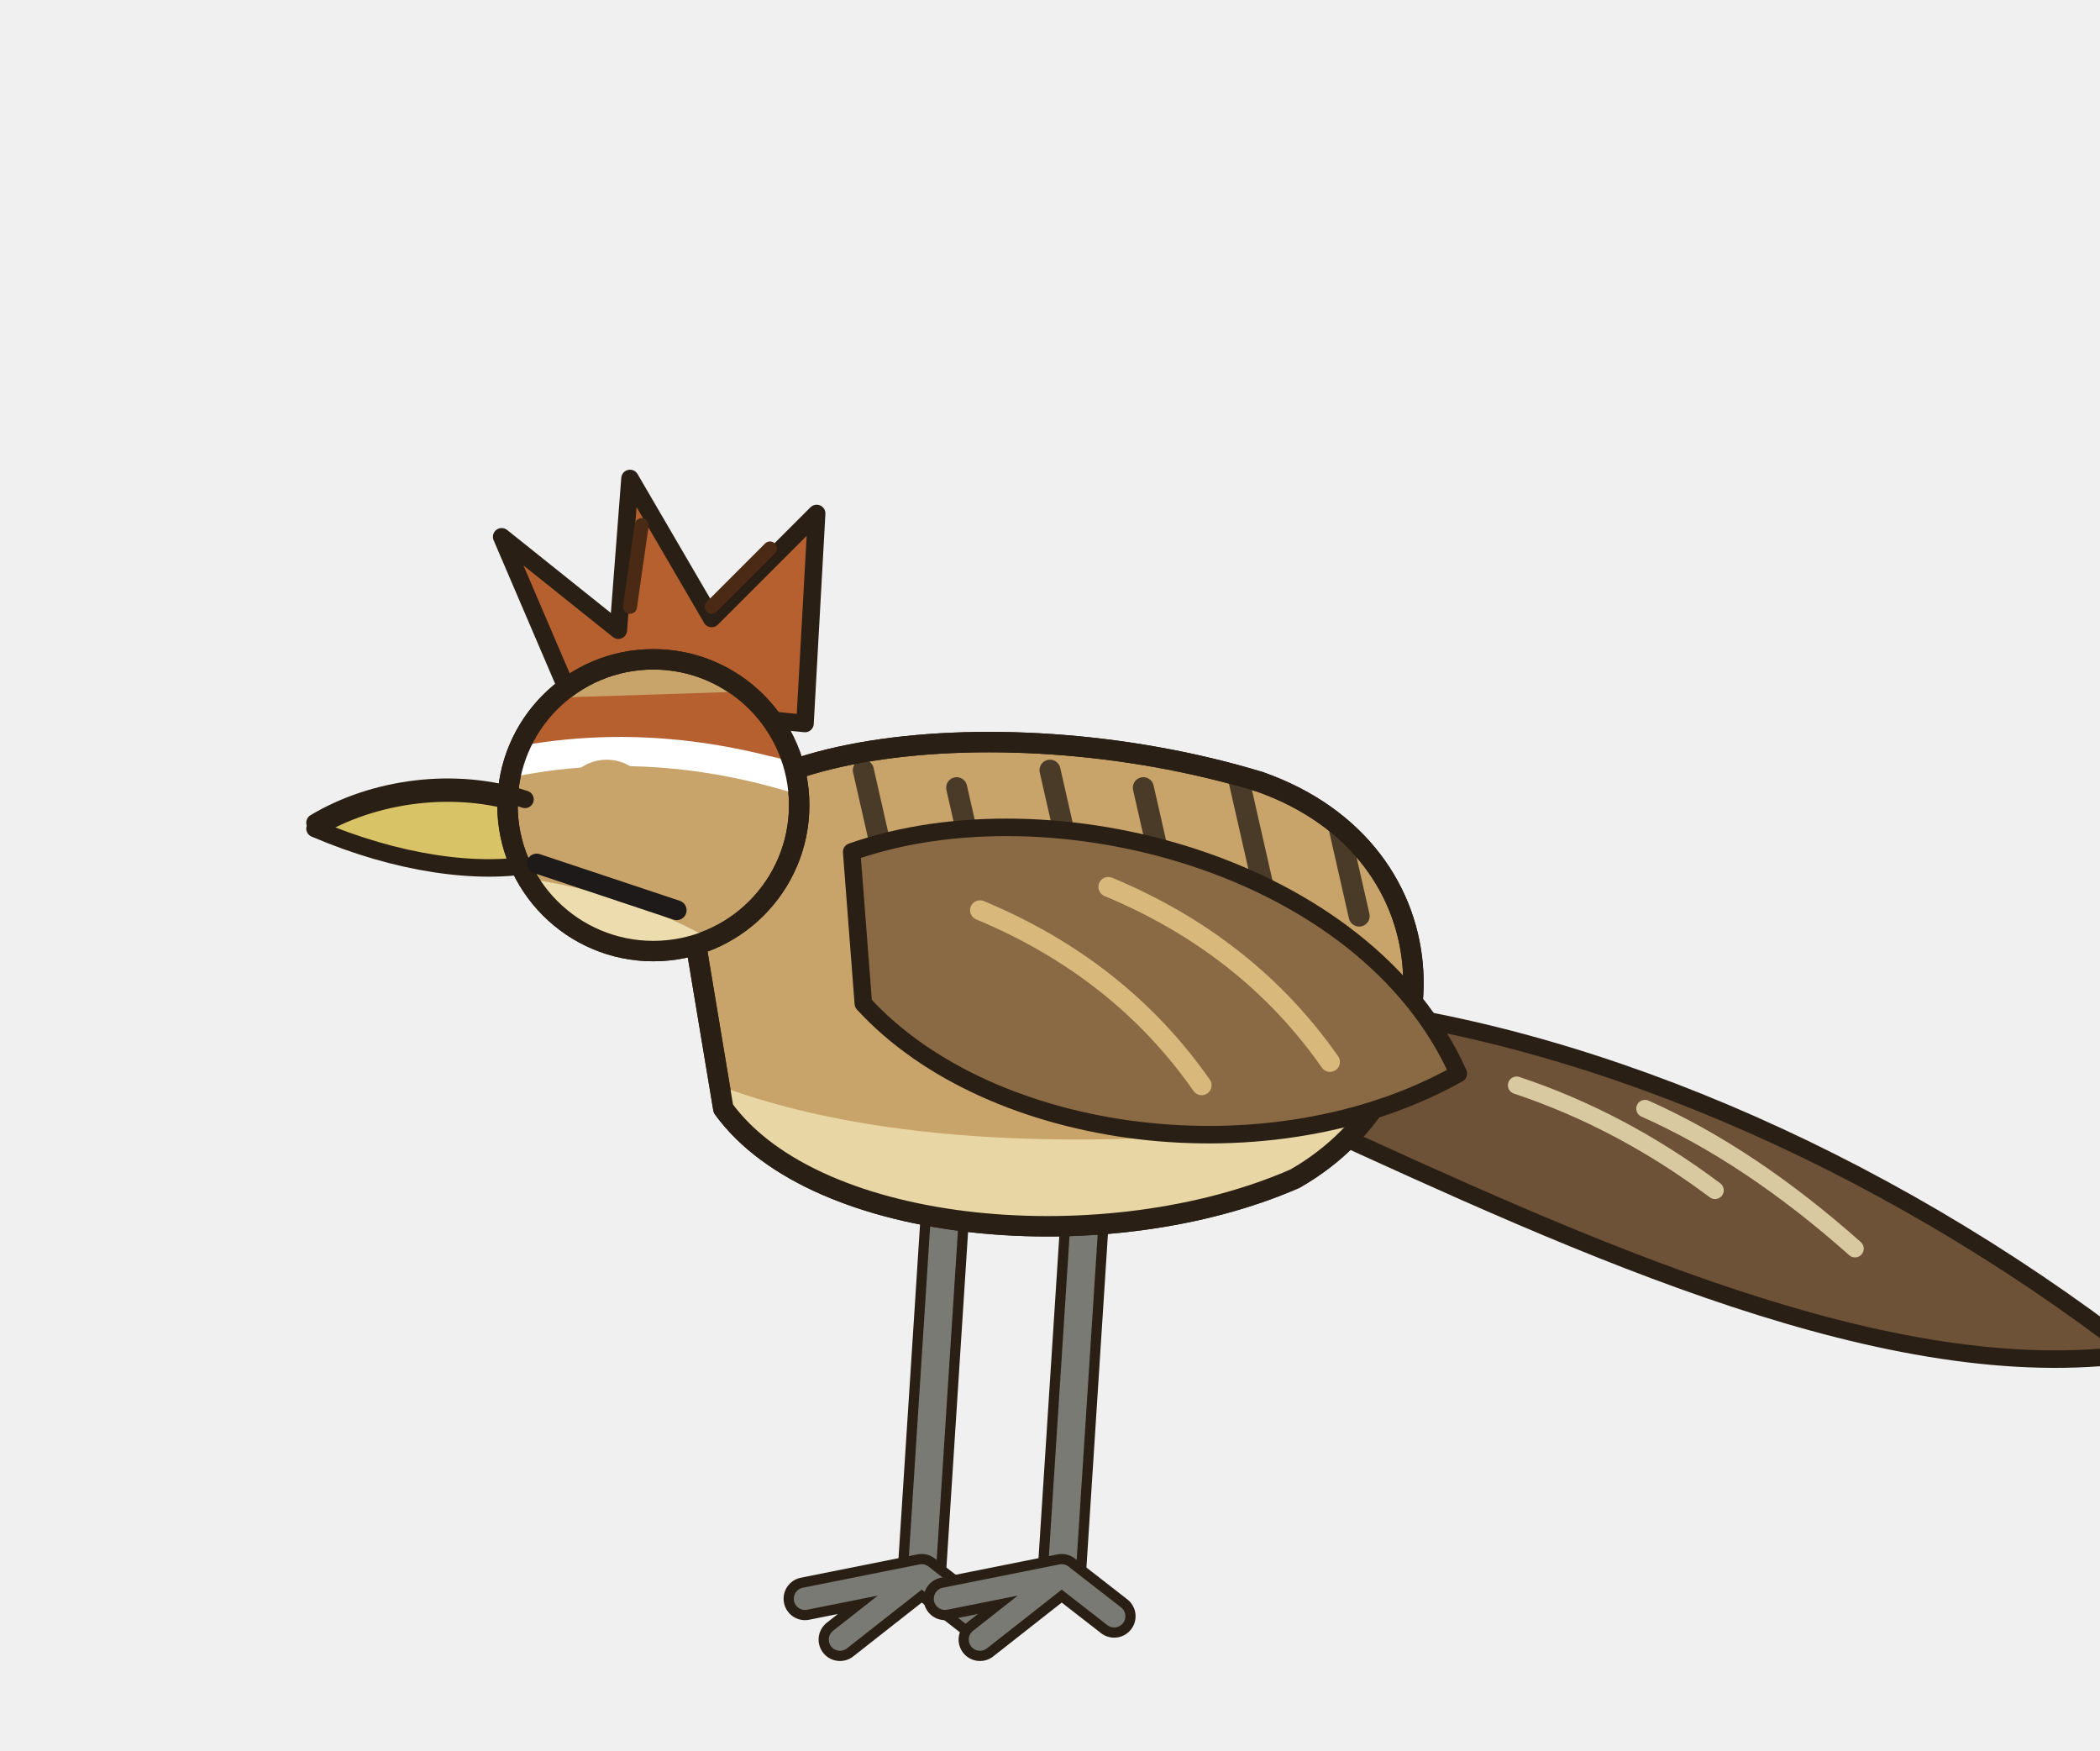
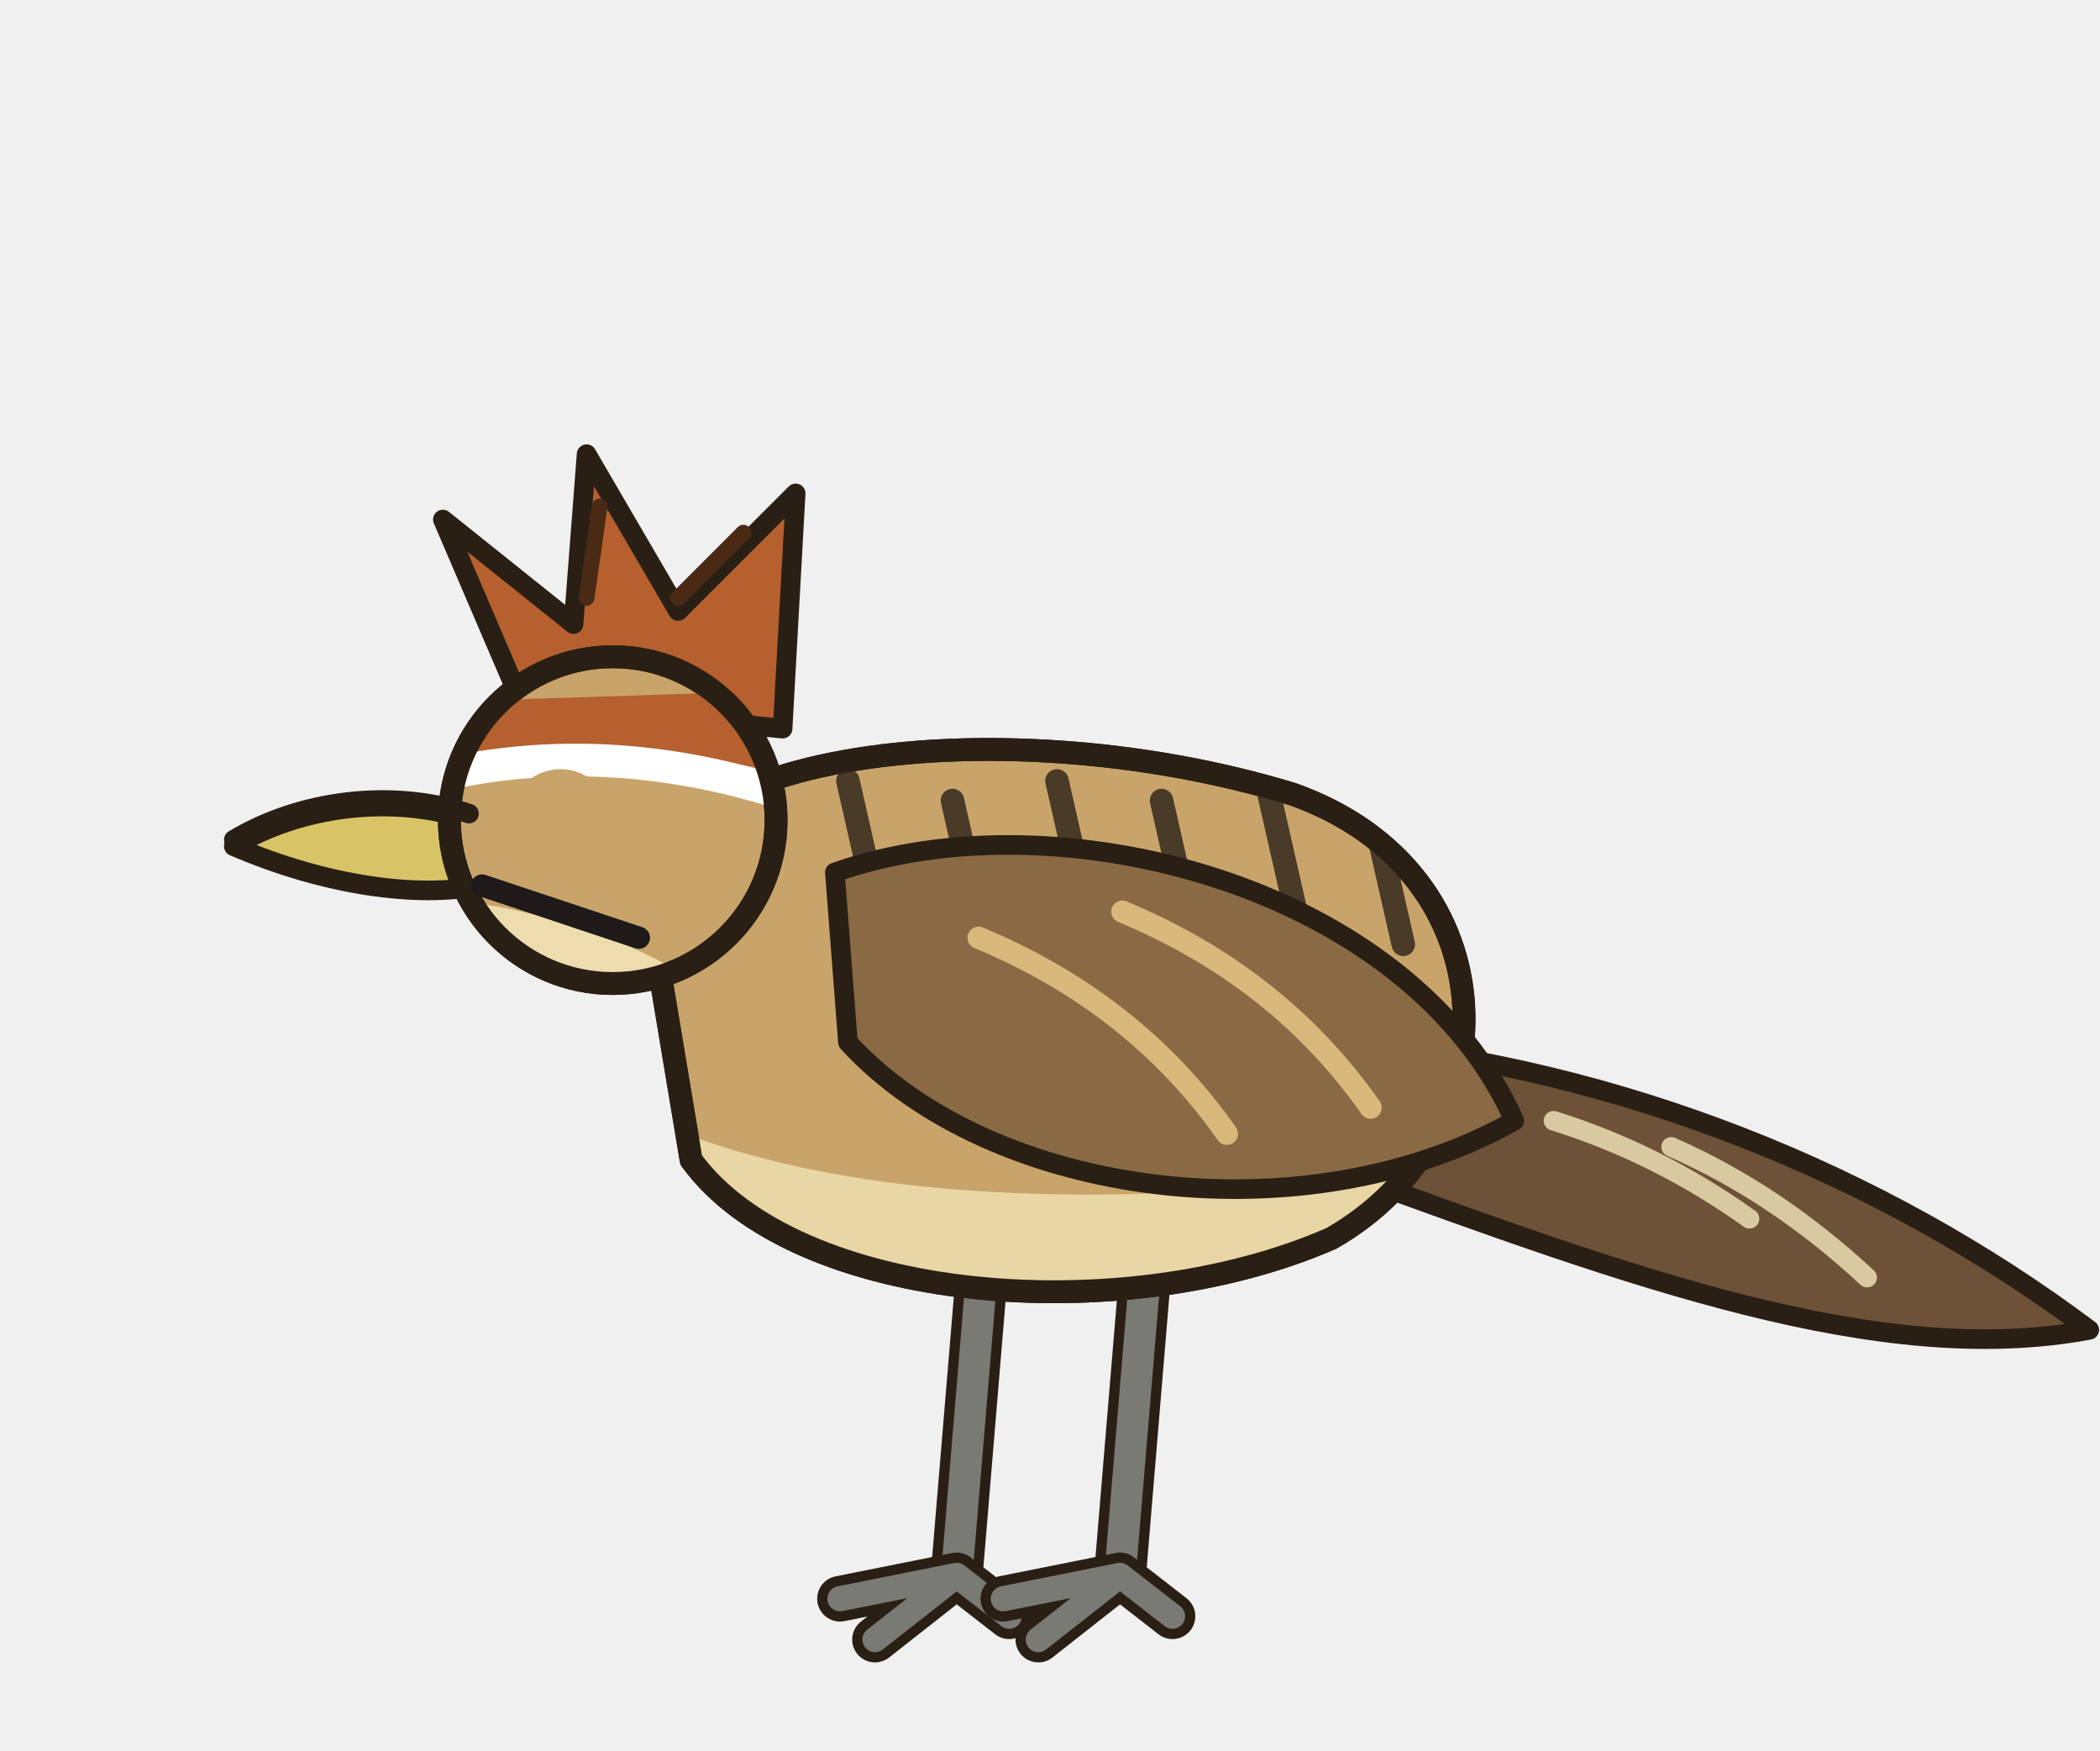
<svg xmlns="http://www.w3.org/2000/svg" role="img" aria-label="Crespín" viewBox="-20 0 360 300" width="360" height="300" style="overflow:visible">
-   <style>#m-root{transform-box:view-box;transform-origin:150px 275px;animation:br 3.6s ease-in-out infinite}@keyframes br{0%,100%{transform:scale(1,1)}50%{transform:scale(1,1.012)}}#m-head{transform-box:view-box;transform-origin:120px 156px;animation:hb 4.6s ease-in-out infinite}@keyframes hb{0%,100%{transform:rotate(0)}22%{transform:rotate(-7.0deg)}45%{transform:rotate(4.0deg) translateY(1px)}62%{transform:rotate(-3.0deg)}80%{transform:rotate(6.0deg)}}#m-tail{transform-box:view-box;transform-origin:204px 176px;animation:tl 3.1s ease-in-out infinite}@keyframes tl{0%,66%,100%{transform:rotate(0)}74%{transform:rotate(-9.9deg)}84%{transform:rotate(4.4deg)}92%{transform:rotate(-3.3deg)}}.lid{transform-box:fill-box;transform-origin:center;animation:bl 4.4s infinite}@keyframes bl{0%,92%,100%{transform:scaleY(0)}95%{transform:scaleY(1)}}@media (prefers-reduced-motion:reduce){*{animation:none!important}}</style>
+   <style>#m-root{transform-box:view-box;transform-origin:150px 275px;animation:br 3.6s ease-in-out infinite}@keyframes br{0%,100%{transform:scale(1,1)}50%{transform:scale(1,1.012)}}#m-head{transform-box:view-box;transform-origin:126px 162px;animation:hb 4.6s ease-in-out infinite}@keyframes hb{0%,100%{transform:rotate(0)}22%{transform:rotate(-7.0deg)}45%{transform:rotate(4.0deg) translateY(1px)}62%{transform:rotate(-3.0deg)}80%{transform:rotate(6.0deg)}}#m-tail{transform-box:view-box;transform-origin:214px 182px;animation:tl 3.1s ease-in-out infinite}@keyframes tl{0%,66%,100%{transform:rotate(0)}74%{transform:rotate(-9.9deg)}84%{transform:rotate(4.4deg)}92%{transform:rotate(-3.3deg)}}.lid{transform-box:fill-box;transform-origin:center;animation:bl 4.4s infinite}@keyframes bl{0%,92%,100%{transform:scaleY(0)}95%{transform:scaleY(1)}}@media (prefers-reduced-motion:reduce){*{animation:none!important}}</style>
  <g id="m-root">
-     <path d="M142 208 L138 270" stroke="#2a1f14" stroke-width="8.3" stroke-linecap="round" />
-     <path d="M142 208 L138 270" stroke="#7a7a74" stroke-width="4.8" stroke-linecap="round" />
-     <path d="M138 270 L118 274M138 270 L124 281M138 270 L147 277" stroke="#2a1f14" stroke-width="7.34" stroke-linecap="round" />
-     <path d="M138 270 L118 274M138 270 L124 281M138 270 L147 277" stroke="#7a7a74" stroke-width="3.84" stroke-linecap="round" />
-     <path d="M166 208 L162 270" stroke="#2a1f14" stroke-width="8.3" stroke-linecap="round" />
-     <path d="M166 208 L162 270" stroke="#7a7a74" stroke-width="4.8" stroke-linecap="round" />
-     <path d="M162 270 L142 274M162 270 L148 281M162 270 L171 277" stroke="#2a1f14" stroke-width="7.34" stroke-linecap="round" />
-     <path d="M162 270 L142 274M162 270 L148 281M162 270 L171 277" stroke="#7a7a74" stroke-width="3.84" stroke-linecap="round" />
-     <g id="m-tail">
-       <path d="M204 172 C250 176 302 198 346 232 C304 238 252 214 204 192 Z" fill="#6d5238" stroke="#2a1f14" stroke-width="3" stroke-linejoin="round" stroke-linecap="round" />
-       <path d="M240 186 q18 6 34 18 M262 190 q18 8 36 24" stroke="#d9c9a0" stroke-width="3" fill="none" stroke-linecap="round" />
-     </g>
-     <path d="M98 154 C92 128 150 120 196 134 C230 146 230 186 202 202 C170 216 120 212 104 190 Z" fill="#c9a46a" stroke="#2a1f14" stroke-width="3.5" stroke-linejoin="round" stroke-linecap="round" />
-     <clipPath id="cc">
-       <path d="M98 154 C92 128 150 120 196 134 C230 146 230 186 202 202 C170 216 120 212 104 190 Z" />
-     </clipPath>
-     <g clip-path="url(#cc)">
-       <path d="M84 176 C106 192 150 202 226 190 L226 232 L84 232 Z" fill="#e8d6a4" />
-       <path d="M128 132 l5 22" stroke="#4a3a28" stroke-width="3.6" stroke-linecap="round" />
-       <path d="M144 135 l5 22" stroke="#4a3a28" stroke-width="3.6" stroke-linecap="round" />
-       <path d="M160 132 l5 22" stroke="#4a3a28" stroke-width="3.6" stroke-linecap="round" />
-       <path d="M176 135 l5 22" stroke="#4a3a28" stroke-width="3.6" stroke-linecap="round" />
-       <path d="M192 132 l5 22" stroke="#4a3a28" stroke-width="3.6" stroke-linecap="round" />
-       <path d="M208 135 l5 22" stroke="#4a3a28" stroke-width="3.6" stroke-linecap="round" />
-     </g>
-     <path d="M98 154 C92 128 150 120 196 134 C230 146 230 186 202 202 C170 216 120 212 104 190 Z" fill="none" stroke="#2a1f14" stroke-width="3.5" stroke-linejoin="round" />
-     <path d="M126 146 C160 134 214 148 230 184 C198 202 150 196 128 172 Z" fill="#8a6a44" stroke="#2a1f14" stroke-width="3" stroke-linejoin="round" stroke-linecap="round" />
-     <path d="M148 156 q24 10 38 30 M170 152 q24 10 38 30" stroke="#d9b87c" stroke-width="3.4" fill="none" stroke-linecap="round" />
-     <g id="m-head">
-       <path d="M78 120 L66 92 L86 108 L88 82 L102 106 L120 88 L118 124 Z" fill="#b5602e" stroke="#2a1f14" stroke-width="3" stroke-linejoin="round" />
-       <path d="M88 104 L90 90 M102 104 L112 94" stroke="#4a2a14" stroke-width="2.4" stroke-linecap="round" />
-       <path d="M70 138 C58 134 44 136 34 142 C48 148 62 150 72 148 Z" fill="#d8c466" stroke="#2a1f14" stroke-width="3" stroke-linejoin="round" stroke-linecap="round" />
-       <ellipse cx="92" cy="138" rx="25" ry="25" fill="#c9a46a" stroke="#2a1f14" stroke-width="3.5" stroke-linejoin="round" stroke-linecap="round" />
-       <clipPath id="hc">
-         <ellipse cx="92" cy="138" rx="25" ry="25" />
+     <path d="M148 222 L144 270" stroke="#2a1f14" stroke-width="8.9" stroke-linecap="round" />
+     <path d="M148 222 L144 270" stroke="#7a7a74" stroke-width="5.4" stroke-linecap="round" />
+     <path d="M144 270 L124 274M144 270 L130 281M144 270 L153 277" stroke="#2a1f14" stroke-width="7.82" stroke-linecap="round" />
+     <path d="M144 270 L124 274M144 270 L130 281M144 270 L153 277" stroke="#7a7a74" stroke-width="4.32" stroke-linecap="round" />
+     <path d="M176 222 L172 270" stroke="#2a1f14" stroke-width="8.9" stroke-linecap="round" />
+     <path d="M176 222 L172 270" stroke="#7a7a74" stroke-width="5.4" stroke-linecap="round" />
+     <path d="M172 270 L152 274M172 270 L158 281M172 270 L181 277" stroke="#2a1f14" stroke-width="7.82" stroke-linecap="round" />
+     <path d="M172 270 L152 274M172 270 L158 281M172 270 L181 277" stroke="#7a7a74" stroke-width="4.32" stroke-linecap="round" />
+     <g transform="translate(-18 -14) scale(1.12)">
+       <g id="m-tail">
+         <path d="M204 172 C246 176 286 192 318 216 C286 222 248 208 204 192 Z" fill="#6d5238" stroke="#2a1f14" stroke-width="3" stroke-linejoin="round" stroke-linecap="round" />
+         <path d="M236 184 q16 5 30 15 M254 188 q16 7 30 20" stroke="#d9c9a0" stroke-width="3" fill="none" stroke-linecap="round" />
+       </g>
+       <path d="M98 154 C92 128 150 120 196 134 C230 146 230 186 202 202 C170 216 120 212 104 190 Z" fill="#c9a46a" stroke="#2a1f14" stroke-width="3.5" stroke-linejoin="round" stroke-linecap="round" />
+       <clipPath id="cc">
+         <path d="M98 154 C92 128 150 120 196 134 C230 146 230 186 202 202 C170 216 120 212 104 190 Z" />
      </clipPath>
-       <g clip-path="url(#hc)">
-         <path d="M62 120 L124 118 L124 132 Q92 124 62 134 Z" fill="#b5602e" />
-         <path d="M62 132 Q92 124 124 136" stroke="#fff" stroke-width="5" fill="none" stroke-linecap="round" />
-         <path d="M66 150 C84 152 100 158 112 168 L66 168 Z" fill="#ecdcae" />
+       <g clip-path="url(#cc)">
+         <path d="M84 176 C106 192 150 202 226 190 L226 232 L84 232 Z" fill="#e8d6a4" />
+         <path d="M128 132 l5 22" stroke="#4a3a28" stroke-width="3.6" stroke-linecap="round" />
+         <path d="M144 135 l5 22" stroke="#4a3a28" stroke-width="3.6" stroke-linecap="round" />
+         <path d="M160 132 l5 22" stroke="#4a3a28" stroke-width="3.6" stroke-linecap="round" />
+         <path d="M176 135 l5 22" stroke="#4a3a28" stroke-width="3.6" stroke-linecap="round" />
+         <path d="M192 132 l5 22" stroke="#4a3a28" stroke-width="3.6" stroke-linecap="round" />
+         <path d="M208 135 l5 22" stroke="#4a3a28" stroke-width="3.6" stroke-linecap="round" />
      </g>
-       <ellipse cx="92" cy="138" rx="25" ry="25" fill="none" stroke="#2a1f14" stroke-width="3.5" />
-       <circle cx="84" cy="138" r="4.4" fill="#3a1e0e" />
-       <circle cx="82.7" cy="136.5" r="1.4" fill="#fff" />
-       <ellipse class="lid" cx="84" cy="138" rx="7.8" ry="7.8" fill="#c9a46a" />
-       <path d="M70 137 C58 133 44 135 34 141" stroke="#2a1f14" stroke-width="3" fill="none" stroke-linecap="round" />
-       <path d="M72 148 L96 156" stroke="#1d1a19" stroke-width="3.4" stroke-linecap="round" />
+       <path d="M98 154 C92 128 150 120 196 134 C230 146 230 186 202 202 C170 216 120 212 104 190 Z" fill="none" stroke="#2a1f14" stroke-width="3.5" stroke-linejoin="round" />
+       <path d="M126 146 C160 134 214 148 230 184 C198 202 150 196 128 172 Z" fill="#8a6a44" stroke="#2a1f14" stroke-width="3" stroke-linejoin="round" stroke-linecap="round" />
+       <path d="M148 156 q24 10 38 30 M170 152 q24 10 38 30" stroke="#d9b87c" stroke-width="3.4" fill="none" stroke-linecap="round" />
+       <g id="m-head">
+         <path d="M78 120 L66 92 L86 108 L88 82 L102 106 L120 88 L118 124 Z" fill="#b5602e" stroke="#2a1f14" stroke-width="3" stroke-linejoin="round" />
+         <path d="M88 104 L90 90 M102 104 L112 94" stroke="#4a2a14" stroke-width="2.4" stroke-linecap="round" />
+         <path d="M70 138 C58 134 44 136 34 142 C48 148 62 150 72 148 Z" fill="#d8c466" stroke="#2a1f14" stroke-width="3" stroke-linejoin="round" stroke-linecap="round" />
+         <ellipse cx="92" cy="138" rx="25" ry="25" fill="#c9a46a" stroke="#2a1f14" stroke-width="3.5" stroke-linejoin="round" stroke-linecap="round" />
+         <clipPath id="hc">
+           <ellipse cx="92" cy="138" rx="25" ry="25" />
+         </clipPath>
+         <g clip-path="url(#hc)">
+           <path d="M62 120 L124 118 L124 132 Q92 124 62 134 Z" fill="#b5602e" />
+           <path d="M62 132 Q92 124 124 136" stroke="#fff" stroke-width="5" fill="none" stroke-linecap="round" />
+           <path d="M66 150 C84 152 100 158 112 168 L66 168 Z" fill="#ecdcae" />
+         </g>
+         <ellipse cx="92" cy="138" rx="25" ry="25" fill="none" stroke="#2a1f14" stroke-width="3.5" />
+         <circle cx="84" cy="138" r="4.4" fill="#3a1e0e" />
+         <circle cx="82.7" cy="136.5" r="1.4" fill="#fff" />
+         <ellipse class="lid" cx="84" cy="138" rx="7.8" ry="7.8" fill="#c9a46a" />
+         <path d="M70 137 C58 133 44 135 34 141" stroke="#2a1f14" stroke-width="3" fill="none" stroke-linecap="round" />
+         <path d="M72 148 L96 156" stroke="#1d1a19" stroke-width="3.4" stroke-linecap="round" />
+       </g>
    </g>
  </g>
</svg>
